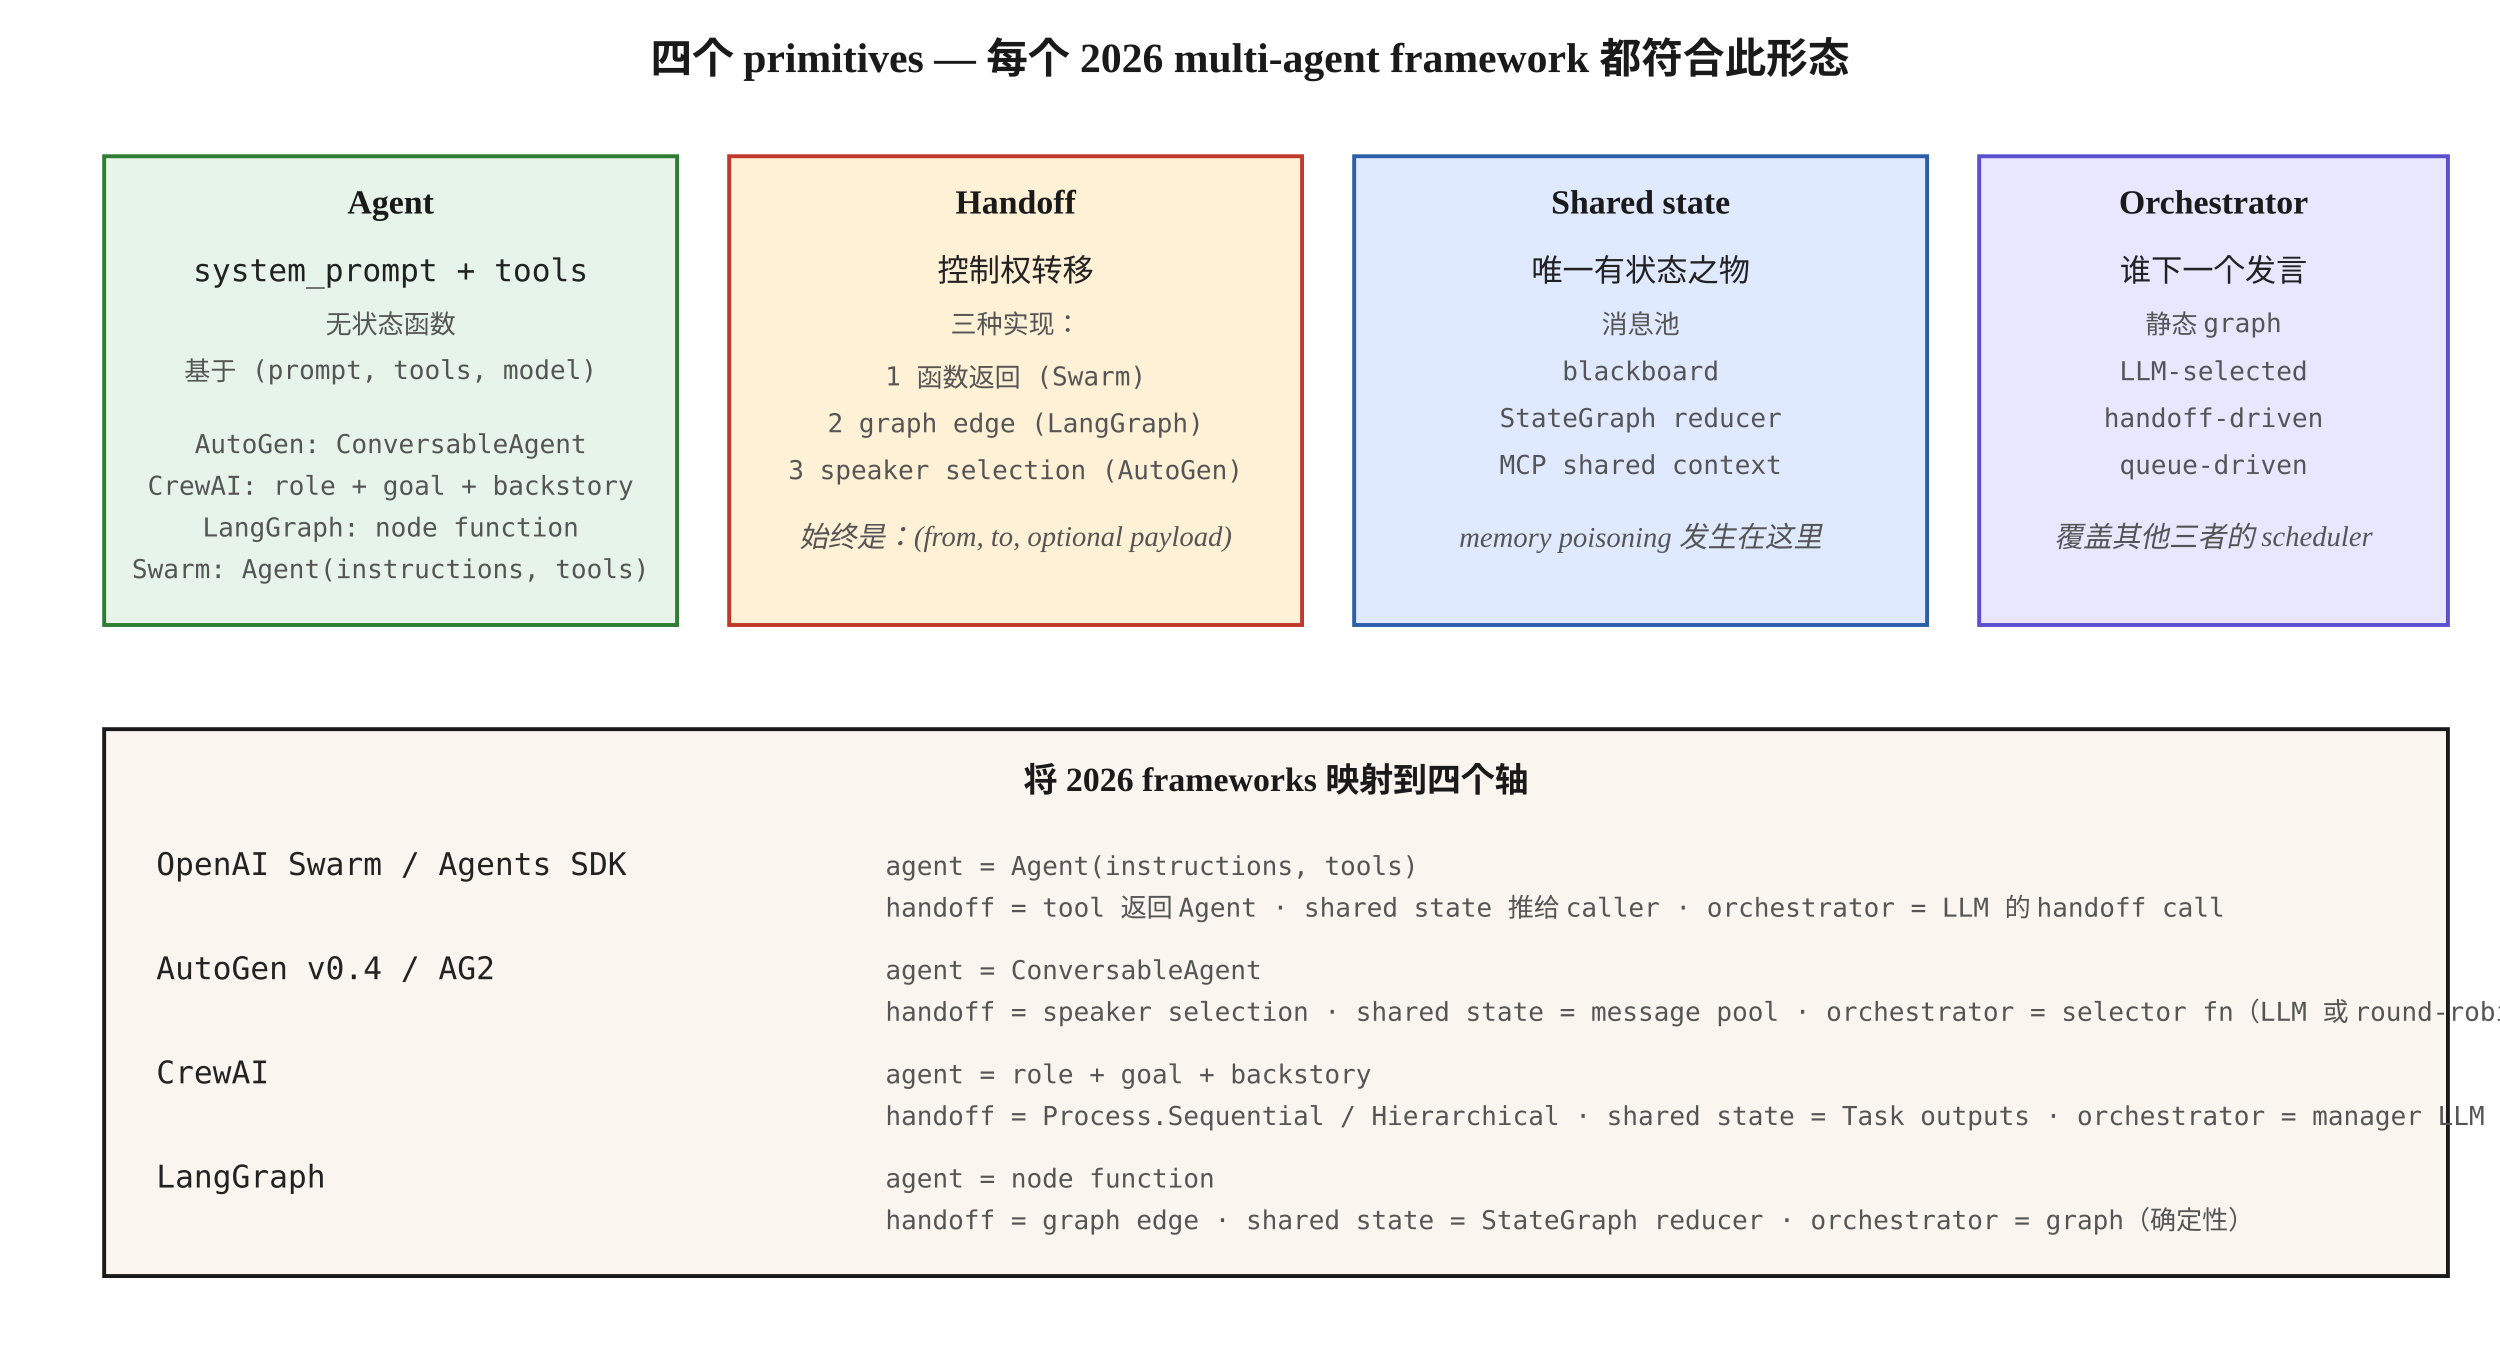
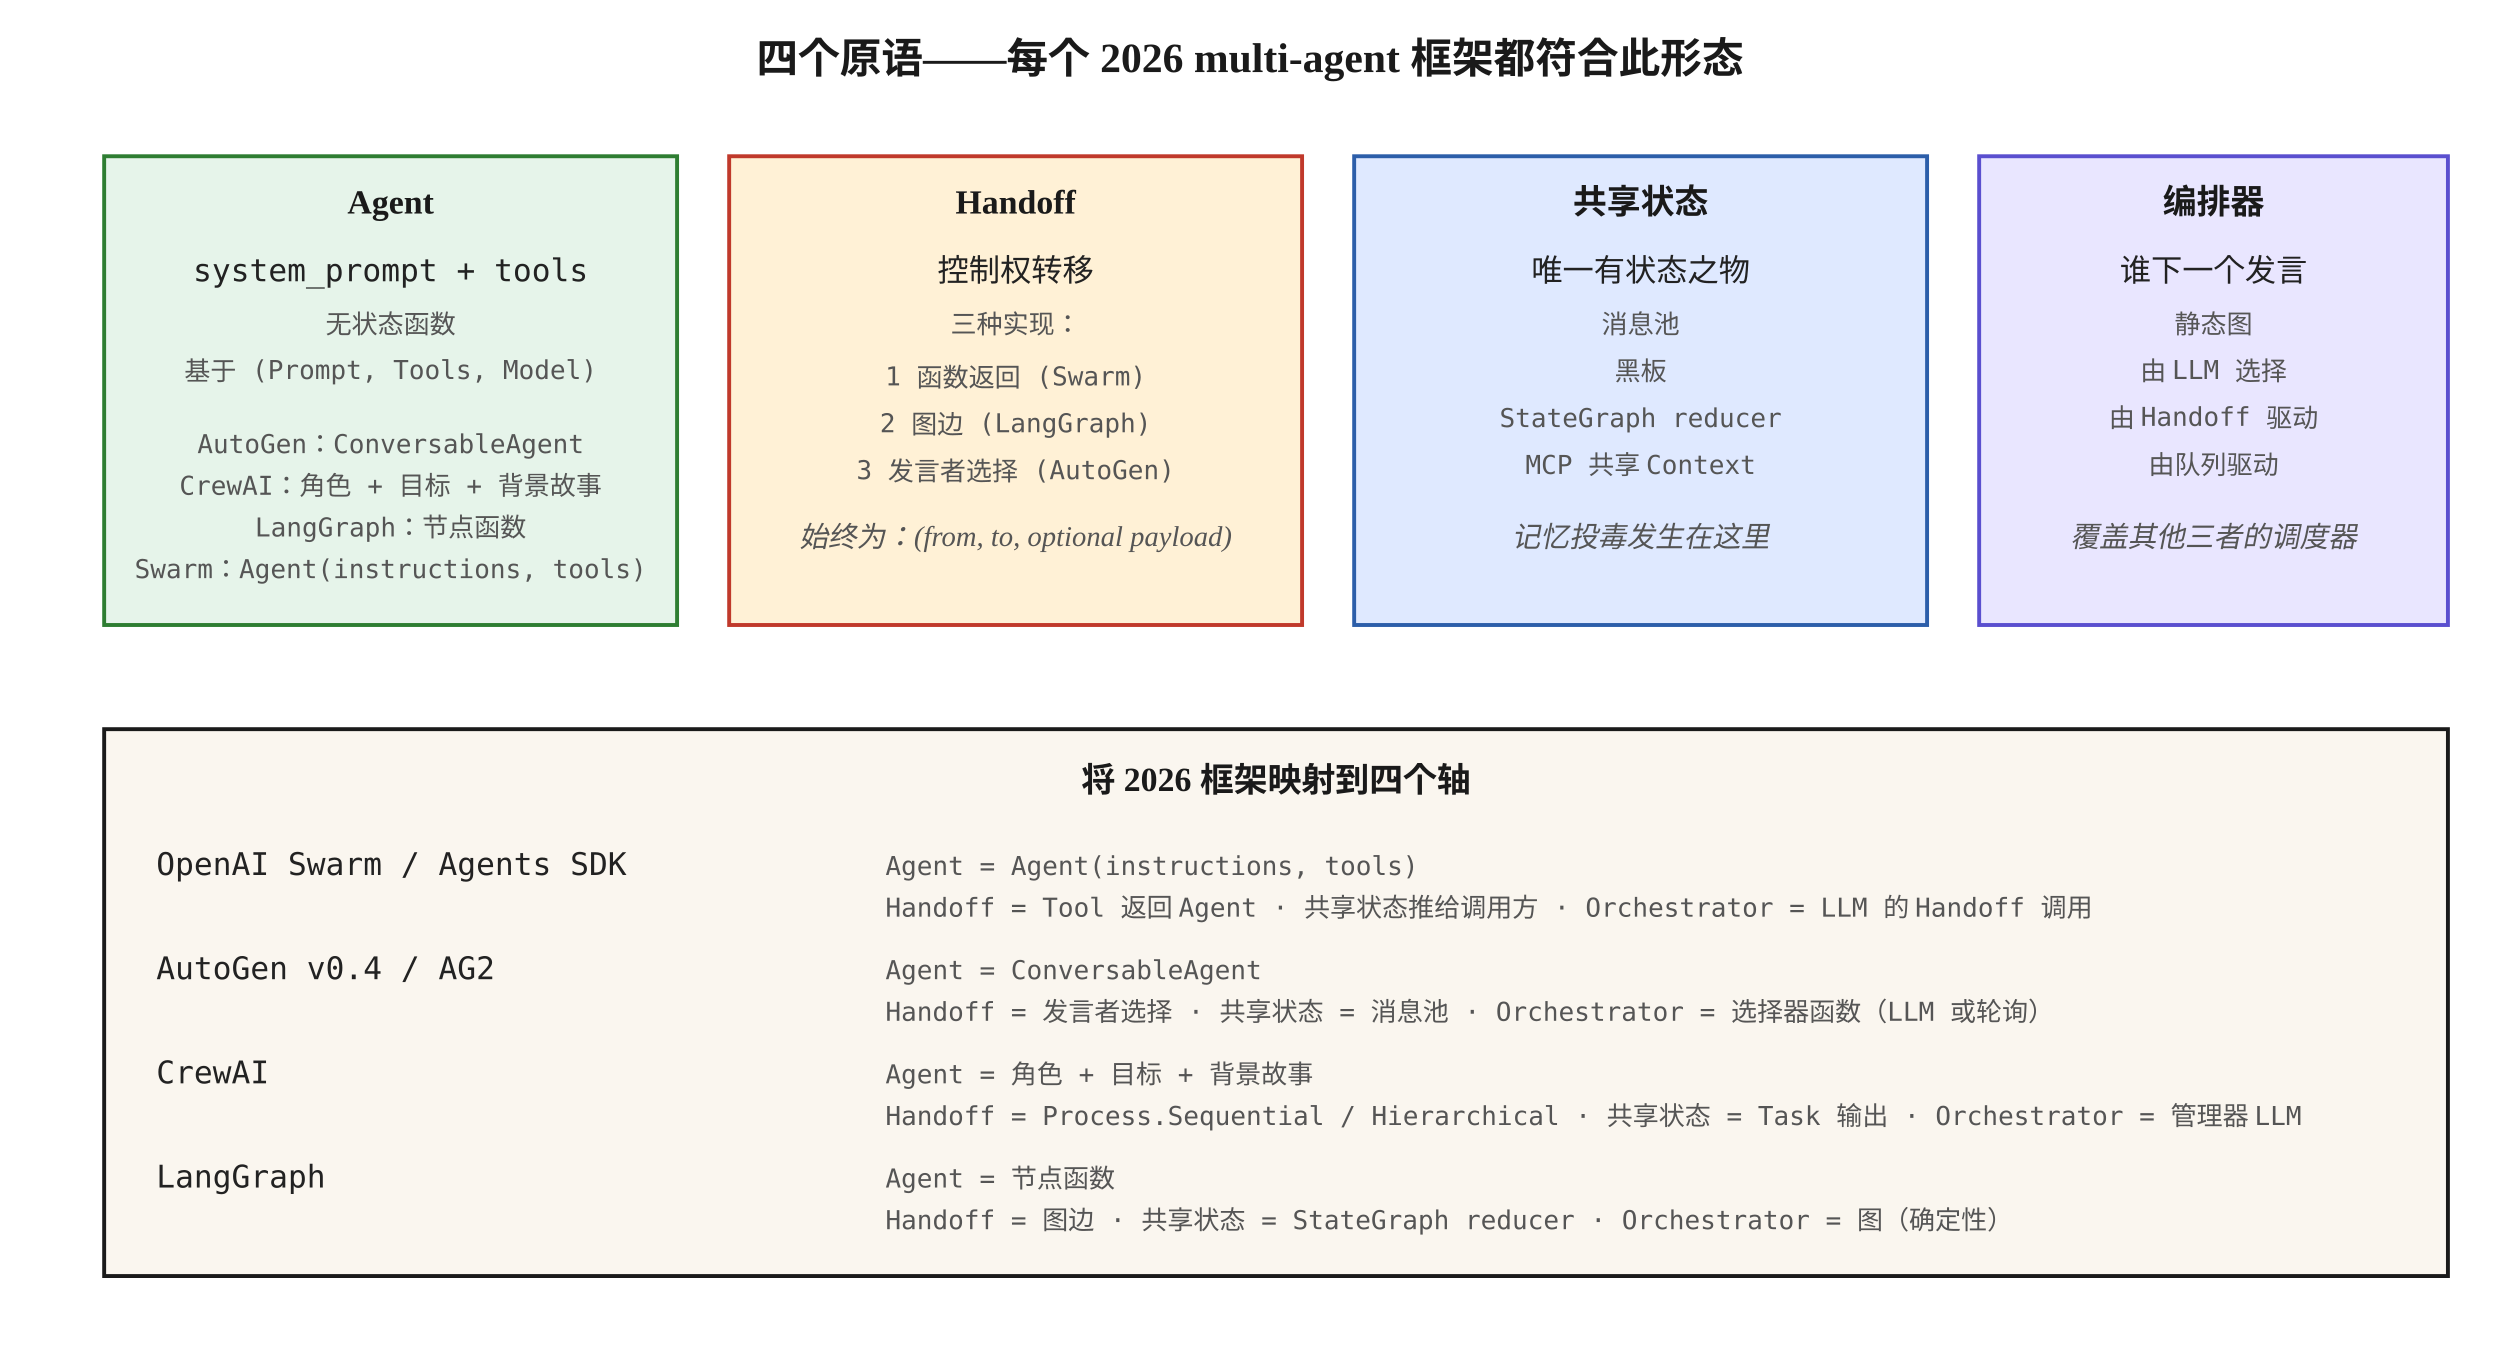
<svg xmlns="http://www.w3.org/2000/svg" viewBox="0 0 960 520" font-family="Georgia, 'Times New Roman', serif">
  <defs>
    <marker id="arrow" viewBox="0 0 10 10" refX="9" refY="5" markerWidth="6" markerHeight="6" orient="auto">
      <path d="M0,0 L10,5 L0,10 z" fill="#1a1a1a" />
    </marker>
    <style>
      .box { fill: #faf6ef; stroke: #1a1a1a; stroke-width: 1.5; }
      .hot { fill: #fff1d6; stroke: #c0392b; stroke-width: 1.5; }
      .cool { fill: #e6f4ea; stroke: #2e7d32; stroke-width: 1.5; }
      .cold { fill: #dfe9ff; stroke: #2c5ea9; stroke-width: 1.5; }
      .dsk { fill: #e9e6ff; stroke: #5a4fcf; stroke-width: 1.5; }
      .title { font-size: 16px; font-weight: 700; fill: #1a1a1a; }
      .head { font-size: 13px; font-weight: 700; fill: #1a1a1a; }
      .step { font-size: 12px; font-family: 'Menlo', monospace; fill: #222; }
      .small { font-size: 10px; font-family: 'Menlo', monospace; fill: #555; }
      .caption { font-size: 11px; fill: #555; font-style: italic; }
    </style>
  </defs>
-   <text x="480" y="28" text-anchor="middle" class="title">四个 primitives — 每个 2026 multi-agent framework 都符合此形态</text>
+   <text x="480" y="28" text-anchor="middle" class="title">四个原语——每个 2026 multi-agent 框架都符合此形态</text>
  <rect x="40" y="60" width="220" height="180" class="cool" />
  <text x="150" y="82" text-anchor="middle" class="head">Agent</text>
  <text x="150" y="108" text-anchor="middle" class="step">system_prompt + tools</text>
  <text x="150" y="128" text-anchor="middle" class="small">无状态函数</text>
-   <text x="150" y="146" text-anchor="middle" class="small">基于 (prompt, tools, model)</text>
-   <text x="150" y="174" text-anchor="middle" class="small">AutoGen: ConversableAgent</text>
-   <text x="150" y="190" text-anchor="middle" class="small">CrewAI: role + goal + backstory</text>
-   <text x="150" y="206" text-anchor="middle" class="small">LangGraph: node function</text>
-   <text x="150" y="222" text-anchor="middle" class="small">Swarm: Agent(instructions, tools)</text>
+   <text x="150" y="146" text-anchor="middle" class="small">基于 (Prompt, Tools, Model)</text>
+   <text x="150" y="174" text-anchor="middle" class="small">AutoGen：ConversableAgent</text>
+   <text x="150" y="190" text-anchor="middle" class="small">CrewAI：角色 + 目标 + 背景故事</text>
+   <text x="150" y="206" text-anchor="middle" class="small">LangGraph：节点函数</text>
+   <text x="150" y="222" text-anchor="middle" class="small">Swarm：Agent(instructions, tools)</text>
  <rect x="280" y="60" width="220" height="180" class="hot" />
  <text x="390" y="82" text-anchor="middle" class="head">Handoff</text>
  <text x="390" y="108" text-anchor="middle" class="step">控制权转移</text>
  <text x="390" y="128" text-anchor="middle" class="small">三种实现：</text>
  <text x="390" y="148" text-anchor="middle" class="small">1 函数返回 (Swarm)</text>
-   <text x="390" y="166" text-anchor="middle" class="small">2 graph edge (LangGraph)</text>
-   <text x="390" y="184" text-anchor="middle" class="small">3 speaker selection (AutoGen)</text>
-   <text x="390" y="210" text-anchor="middle" class="caption">始终是：(from, to, optional payload)</text>
+   <text x="390" y="166" text-anchor="middle" class="small">2 图边 (LangGraph)</text>
+   <text x="390" y="184" text-anchor="middle" class="small">3 发言者选择 (AutoGen)</text>
+   <text x="390" y="210" text-anchor="middle" class="caption">始终为：(from, to, optional payload)</text>
  <rect x="520" y="60" width="220" height="180" class="cold" />
-   <text x="630" y="82" text-anchor="middle" class="head">Shared state</text>
+   <text x="630" y="82" text-anchor="middle" class="head">共享状态</text>
  <text x="630" y="108" text-anchor="middle" class="step">唯一有状态之物</text>
  <text x="630" y="128" text-anchor="middle" class="small">消息池</text>
-   <text x="630" y="146" text-anchor="middle" class="small">blackboard</text>
+   <text x="630" y="146" text-anchor="middle" class="small">黑板</text>
  <text x="630" y="164" text-anchor="middle" class="small">StateGraph reducer</text>
-   <text x="630" y="182" text-anchor="middle" class="small">MCP shared context</text>
-   <text x="630" y="210" text-anchor="middle" class="caption">memory poisoning 发生在这里</text>
+   <text x="630" y="182" text-anchor="middle" class="small">MCP 共享 Context</text>
+   <text x="630" y="210" text-anchor="middle" class="caption">记忆投毒发生在这里</text>
  <rect x="760" y="60" width="180" height="180" class="dsk" />
-   <text x="850" y="82" text-anchor="middle" class="head">Orchestrator</text>
+   <text x="850" y="82" text-anchor="middle" class="head">编排器</text>
  <text x="850" y="108" text-anchor="middle" class="step">谁下一个发言</text>
-   <text x="850" y="128" text-anchor="middle" class="small">静态 graph</text>
-   <text x="850" y="146" text-anchor="middle" class="small">LLM-selected</text>
-   <text x="850" y="164" text-anchor="middle" class="small">handoff-driven</text>
-   <text x="850" y="182" text-anchor="middle" class="small">queue-driven</text>
-   <text x="850" y="210" text-anchor="middle" class="caption">覆盖其他三者的 scheduler</text>
+   <text x="850" y="128" text-anchor="middle" class="small">静态图</text>
+   <text x="850" y="146" text-anchor="middle" class="small">由 LLM 选择</text>
+   <text x="850" y="164" text-anchor="middle" class="small">由 Handoff 驱动</text>
+   <text x="850" y="182" text-anchor="middle" class="small">由队列驱动</text>
+   <text x="850" y="210" text-anchor="middle" class="caption">覆盖其他三者的调度器</text>
  <rect x="40" y="280" width="900" height="210" class="box" />
-   <text x="490" y="304" text-anchor="middle" class="head">将 2026 frameworks 映射到四个轴</text>
+   <text x="490" y="304" text-anchor="middle" class="head">将 2026 框架映射到四个轴</text>
  <text x="60" y="336" class="step">OpenAI Swarm / Agents SDK</text>
-   <text x="340" y="336" class="small">agent = Agent(instructions, tools)</text>
-   <text x="340" y="352" class="small">handoff = tool 返回 Agent · shared state 推给 caller · orchestrator = LLM 的 handoff call</text>
+   <text x="340" y="336" class="small">Agent = Agent(instructions, tools)</text>
+   <text x="340" y="352" class="small">Handoff = Tool 返回 Agent · 共享状态推给调用方 · Orchestrator = LLM 的 Handoff 调用</text>
  <text x="60" y="376" class="step">AutoGen v0.4 / AG2</text>
-   <text x="340" y="376" class="small">agent = ConversableAgent</text>
-   <text x="340" y="392" class="small">handoff = speaker selection · shared state = message pool · orchestrator = selector fn（LLM 或 round-robin）</text>
+   <text x="340" y="376" class="small">Agent = ConversableAgent</text>
+   <text x="340" y="392" class="small">Handoff = 发言者选择 · 共享状态 = 消息池 · Orchestrator = 选择器函数（LLM 或轮询）</text>
  <text x="60" y="416" class="step">CrewAI</text>
-   <text x="340" y="416" class="small">agent = role + goal + backstory</text>
-   <text x="340" y="432" class="small">handoff = Process.Sequential / Hierarchical · shared state = Task outputs · orchestrator = manager LLM</text>
+   <text x="340" y="416" class="small">Agent = 角色 + 目标 + 背景故事</text>
+   <text x="340" y="432" class="small">Handoff = Process.Sequential / Hierarchical · 共享状态 = Task 输出 · Orchestrator = 管理器 LLM</text>
  <text x="60" y="456" class="step">LangGraph</text>
-   <text x="340" y="456" class="small">agent = node function</text>
-   <text x="340" y="472" class="small">handoff = graph edge · shared state = StateGraph reducer · orchestrator = graph（确定性）</text>
+   <text x="340" y="456" class="small">Agent = 节点函数</text>
+   <text x="340" y="472" class="small">Handoff = 图边 · 共享状态 = StateGraph reducer · Orchestrator = 图（确定性）</text>
</svg>
